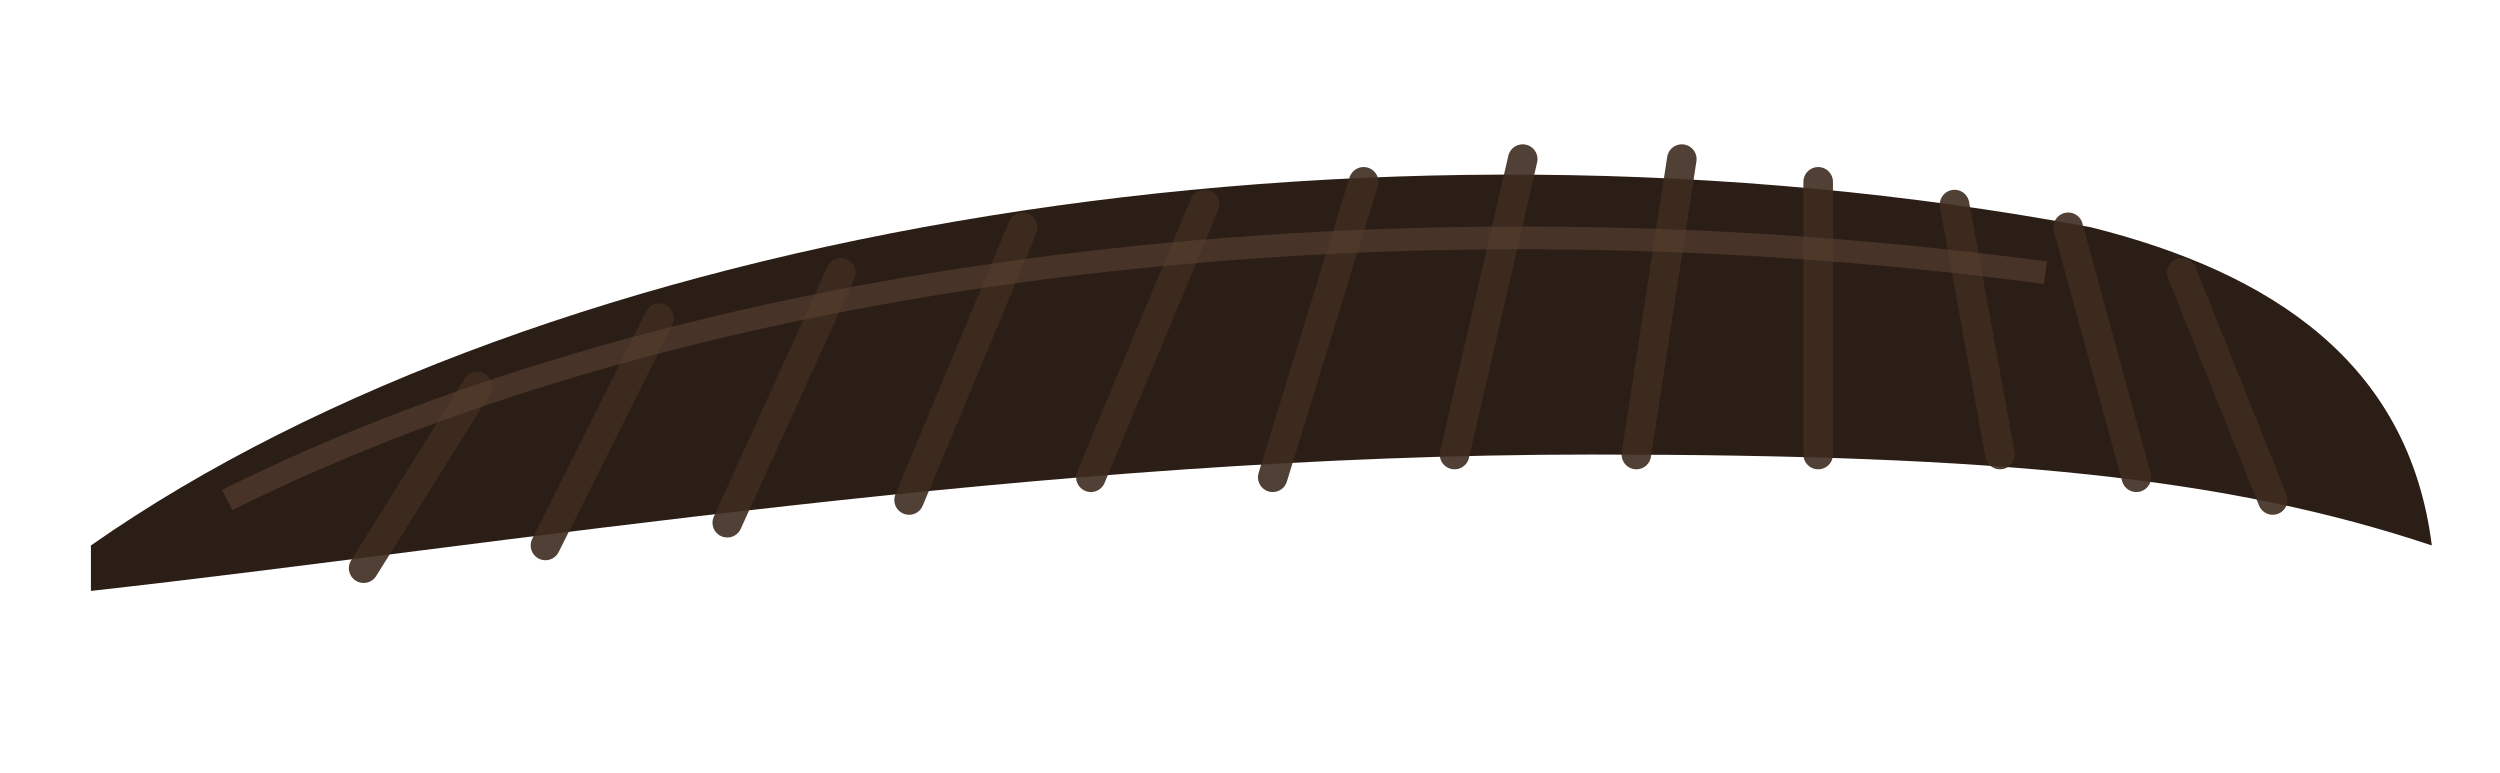
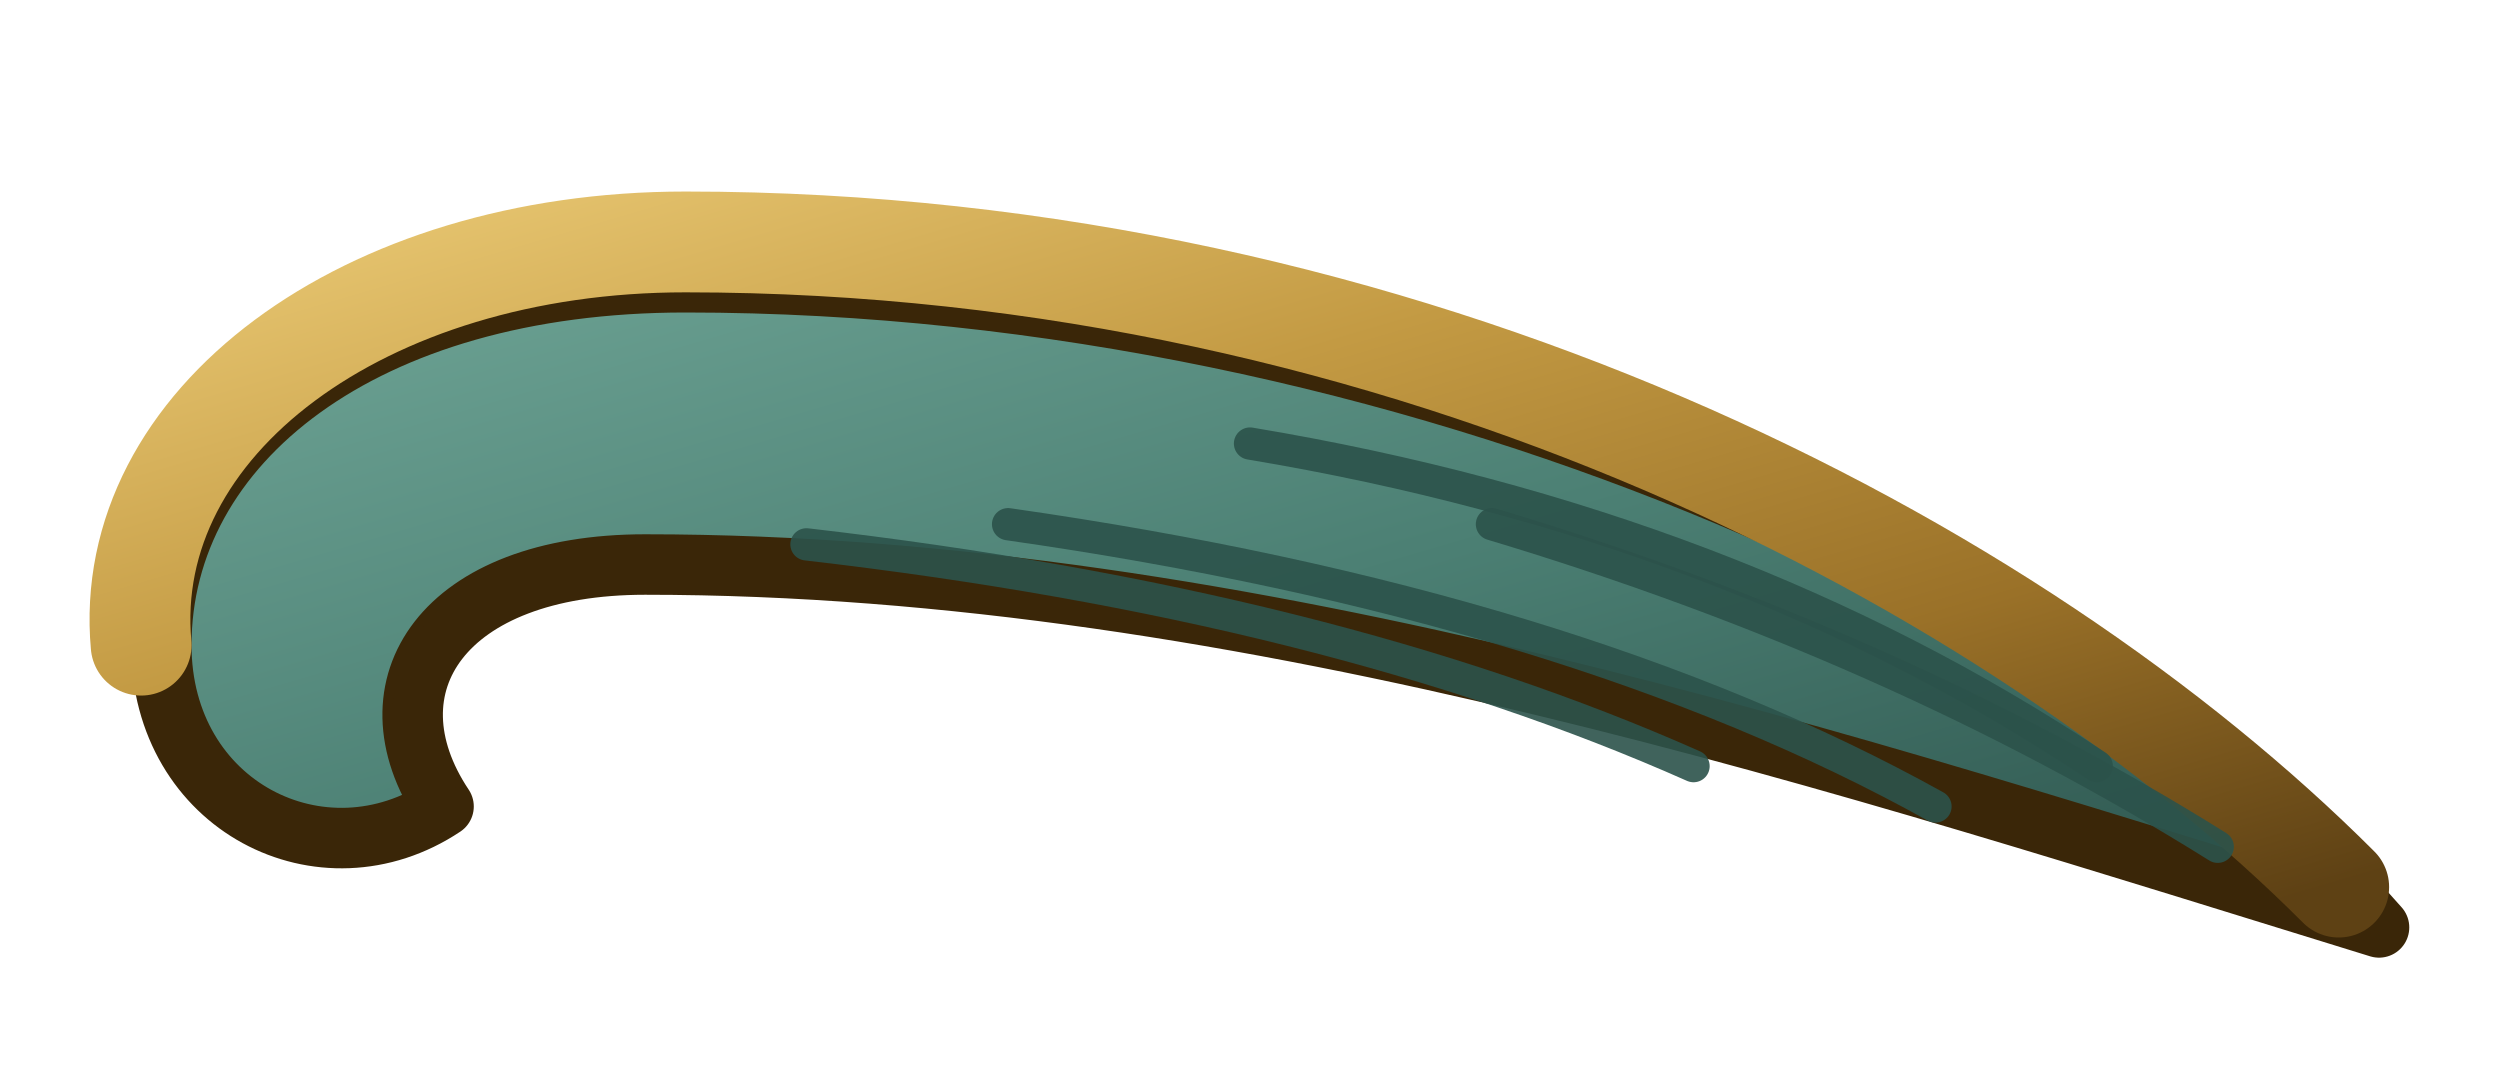
- <svg xmlns="http://www.w3.org/2000/svg" width="110" height="34" viewBox="0 0 110 34">
-   <path d="M4 24 C 24 10, 60 4, 92 10 C 100 12, 106 16, 107 24 C 98 21, 88 20, 70 20 C 46 20, 22 24, 4 26 Z" fill="#2b1e16" />
-   <g stroke="#3e2c21" stroke-width="1.3" stroke-linecap="round" stroke-opacity="0.9">
-     <path d="M100 22 L96 12" />
-     <path d="M94 21 L91 10" />
-     <path d="M88 20 L86 9" />
-     <path d="M80 20 L80 8" />
-     <path d="M72 20 L74 7" />
-     <path d="M64 20 L67 7" />
-     <path d="M56 21 L60 8" />
-     <path d="M48 21 L53 9" />
-     <path d="M40 22 L45 10" />
-     <path d="M32 23 L37 12" />
-     <path d="M24 24 L29 14" />
-     <path d="M16 25 L21 17" />
+ <svg xmlns="http://www.w3.org/2000/svg" width="124" height="54" viewBox="0 0 124 54">
+   <defs>
+     <linearGradient id="bronze" x1="0" y1="0" x2="1" y2="1">
+       <stop offset="0" stop-color="#e9c873" />
+       <stop offset="0.35" stop-color="#c39a43" />
+       <stop offset="0.7" stop-color="#9a7128" />
+       <stop offset="1" stop-color="#5e4114" />
+     </linearGradient>
+     <linearGradient id="bronzeV" x1="0" y1="0" x2="0" y2="1">
+       <stop offset="0" stop-color="#e2bd62" />
+       <stop offset="0.5" stop-color="#b48834" />
+       <stop offset="1" stop-color="#6d4c17" />
+     </linearGradient>
+     <linearGradient id="patina" x1="0" y1="0" x2="1" y2="1">
+       <stop offset="0" stop-color="#6fa596" />
+       <stop offset="0.5" stop-color="#4b7f73" />
+       <stop offset="1" stop-color="#2c524b" />
+     </linearGradient>
+   </defs>
+   <path d="M118 46 C104 30, 70 14, 34 14 C18 14, 8 22, 8 32 C8 40, 16 44, 22 40 C18 34, 22 28, 32 28 C62 28, 92 38, 118 46 Z" fill="url(#patina)" stroke="#3a2608" stroke-width="3" stroke-linejoin="round" />
+   <path d="M116 44 C100 28, 70 12, 34 12 C18 12, 6 21, 7 32" stroke="url(#bronze)" stroke-width="5" fill="none" stroke-linecap="round" />
+   <g stroke="#2c524b" stroke-width="1.6" stroke-linecap="round" fill="none" stroke-opacity="0.9">
+     <path d="M104 38 Q86 26 62 22" />
+     <path d="M96 40 Q78 30 50 26" />
+     <path d="M84 38 Q66 30 40 27" />
+     <path d="M110 42 Q94 32 74 26" />
  </g>
-   <path d="M10 22 C 30 12, 60 8, 90 12" stroke="#5a4232" stroke-width="1" fill="none" stroke-opacity="0.6" />
+   <path d="M22 40 C18 34, 22 28, 32 28" stroke="#3a2608" stroke-width="2" fill="none" />
</svg>
